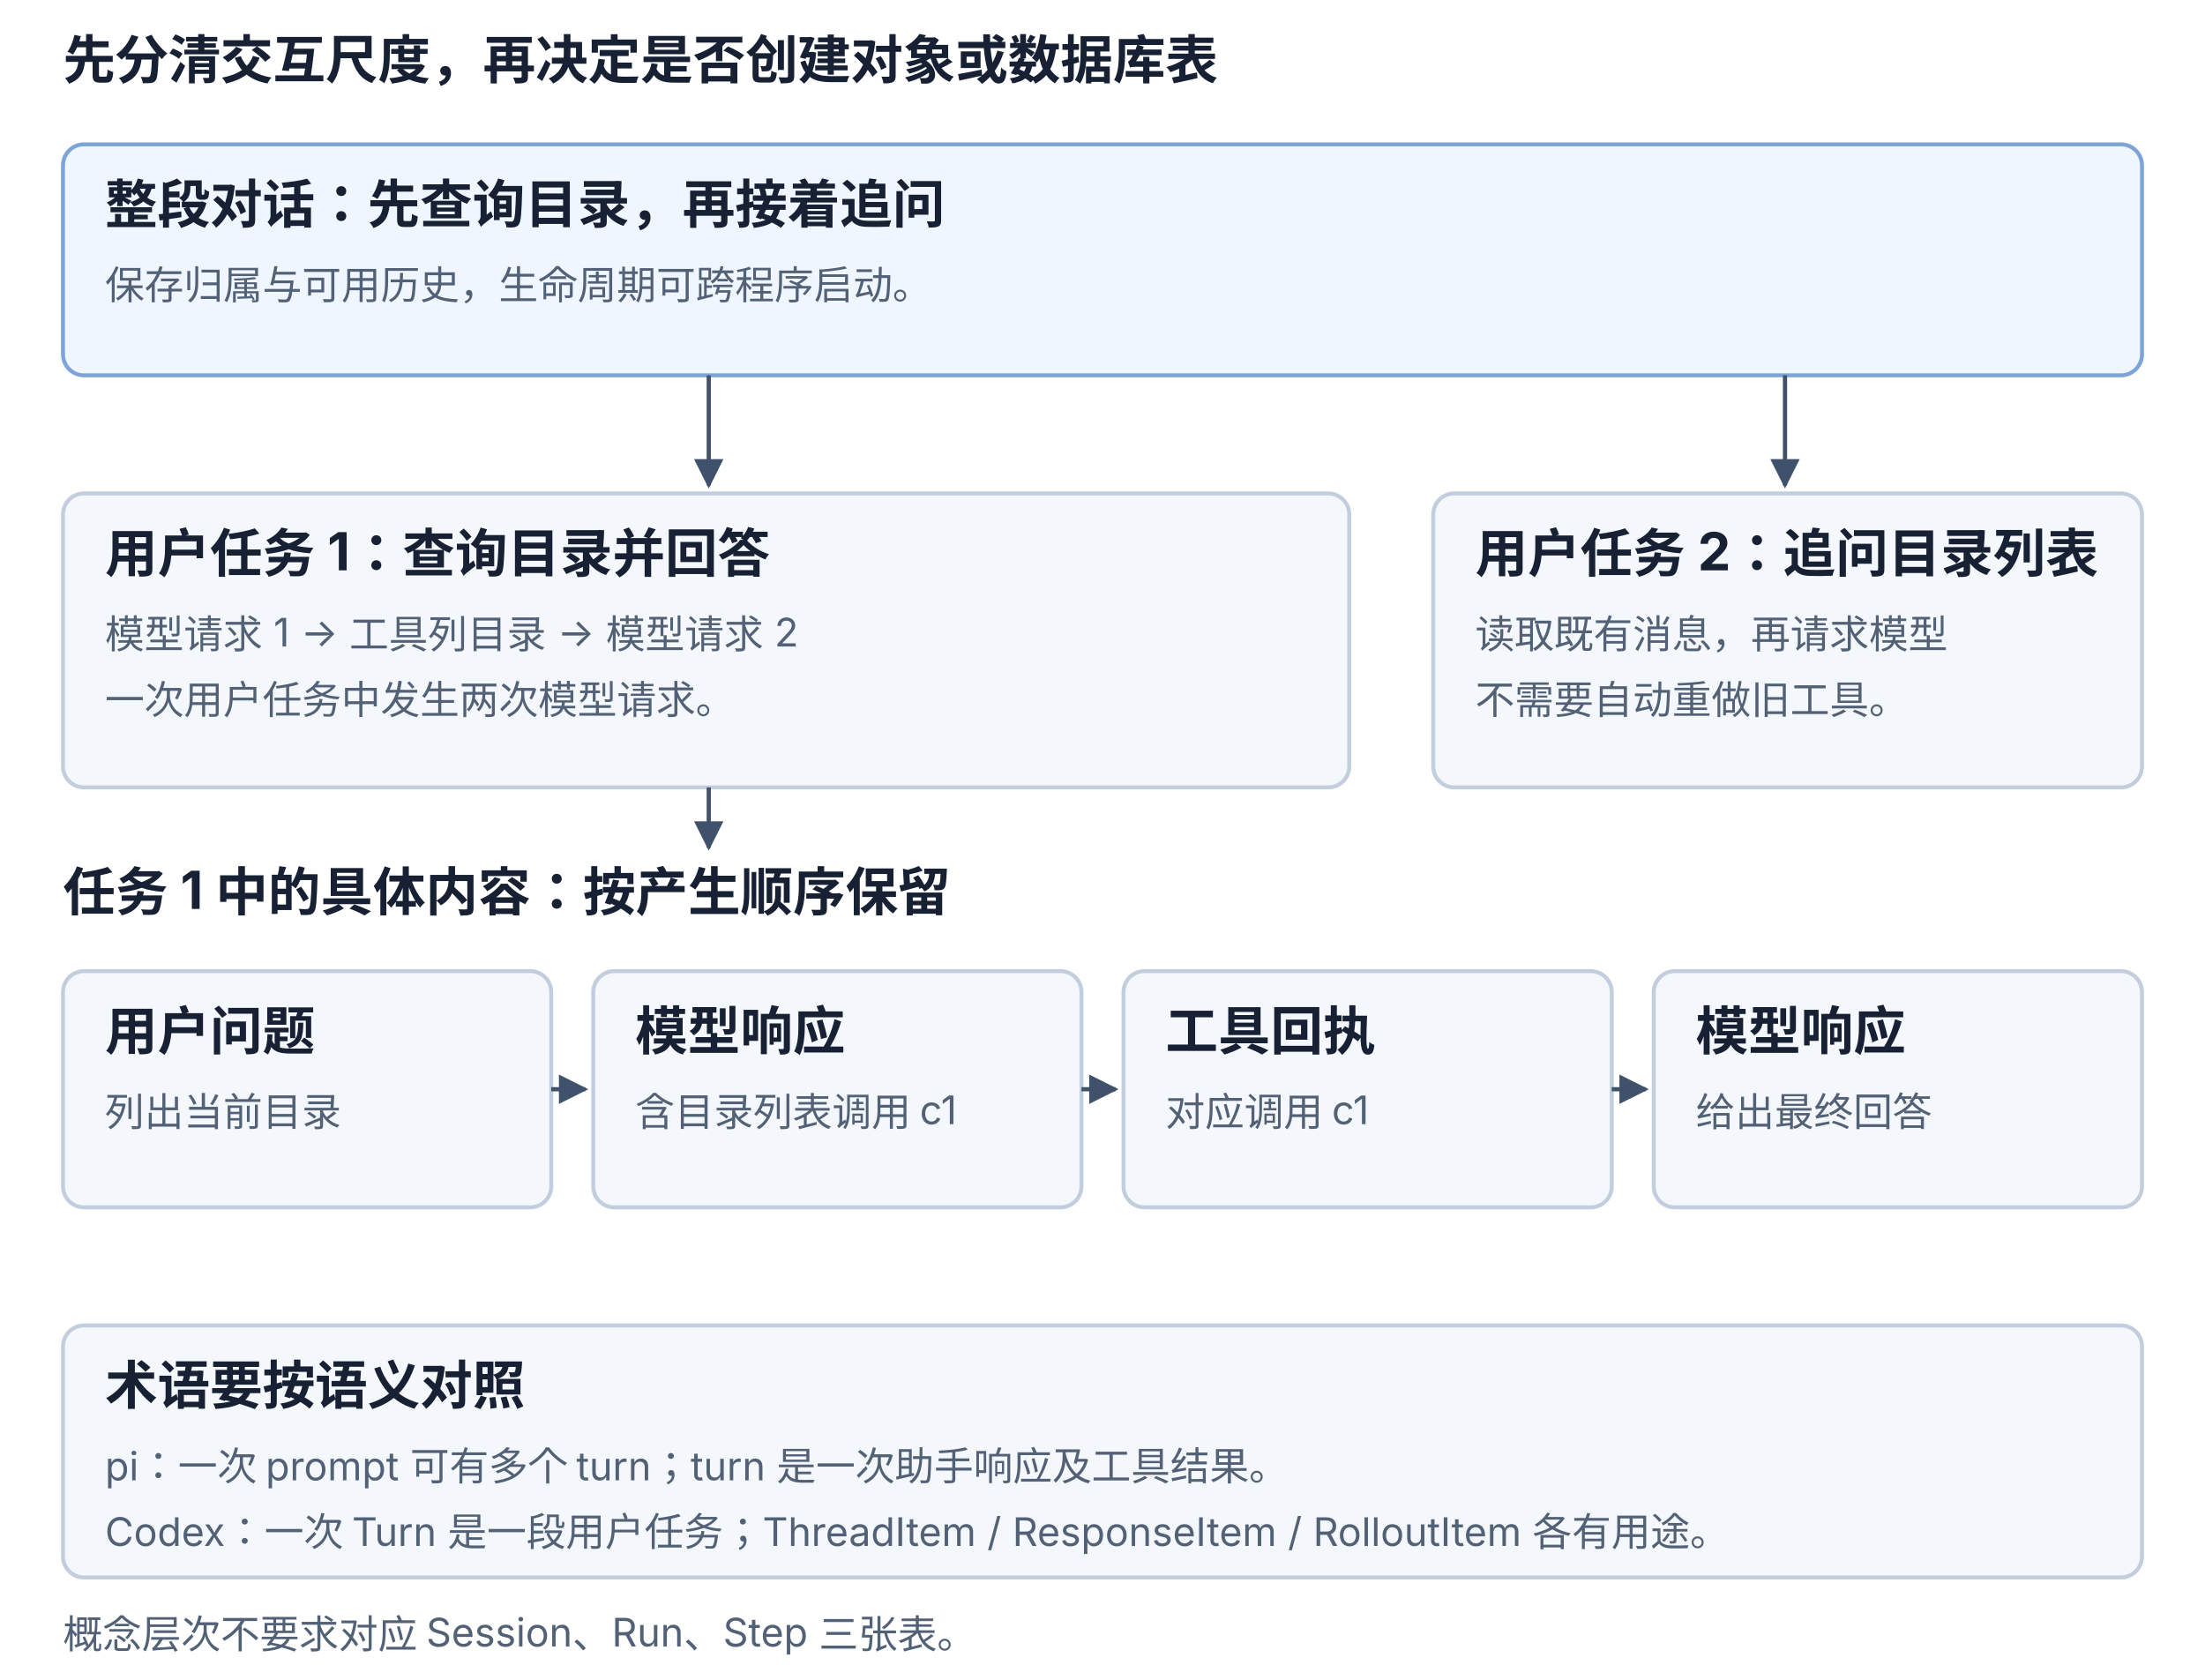
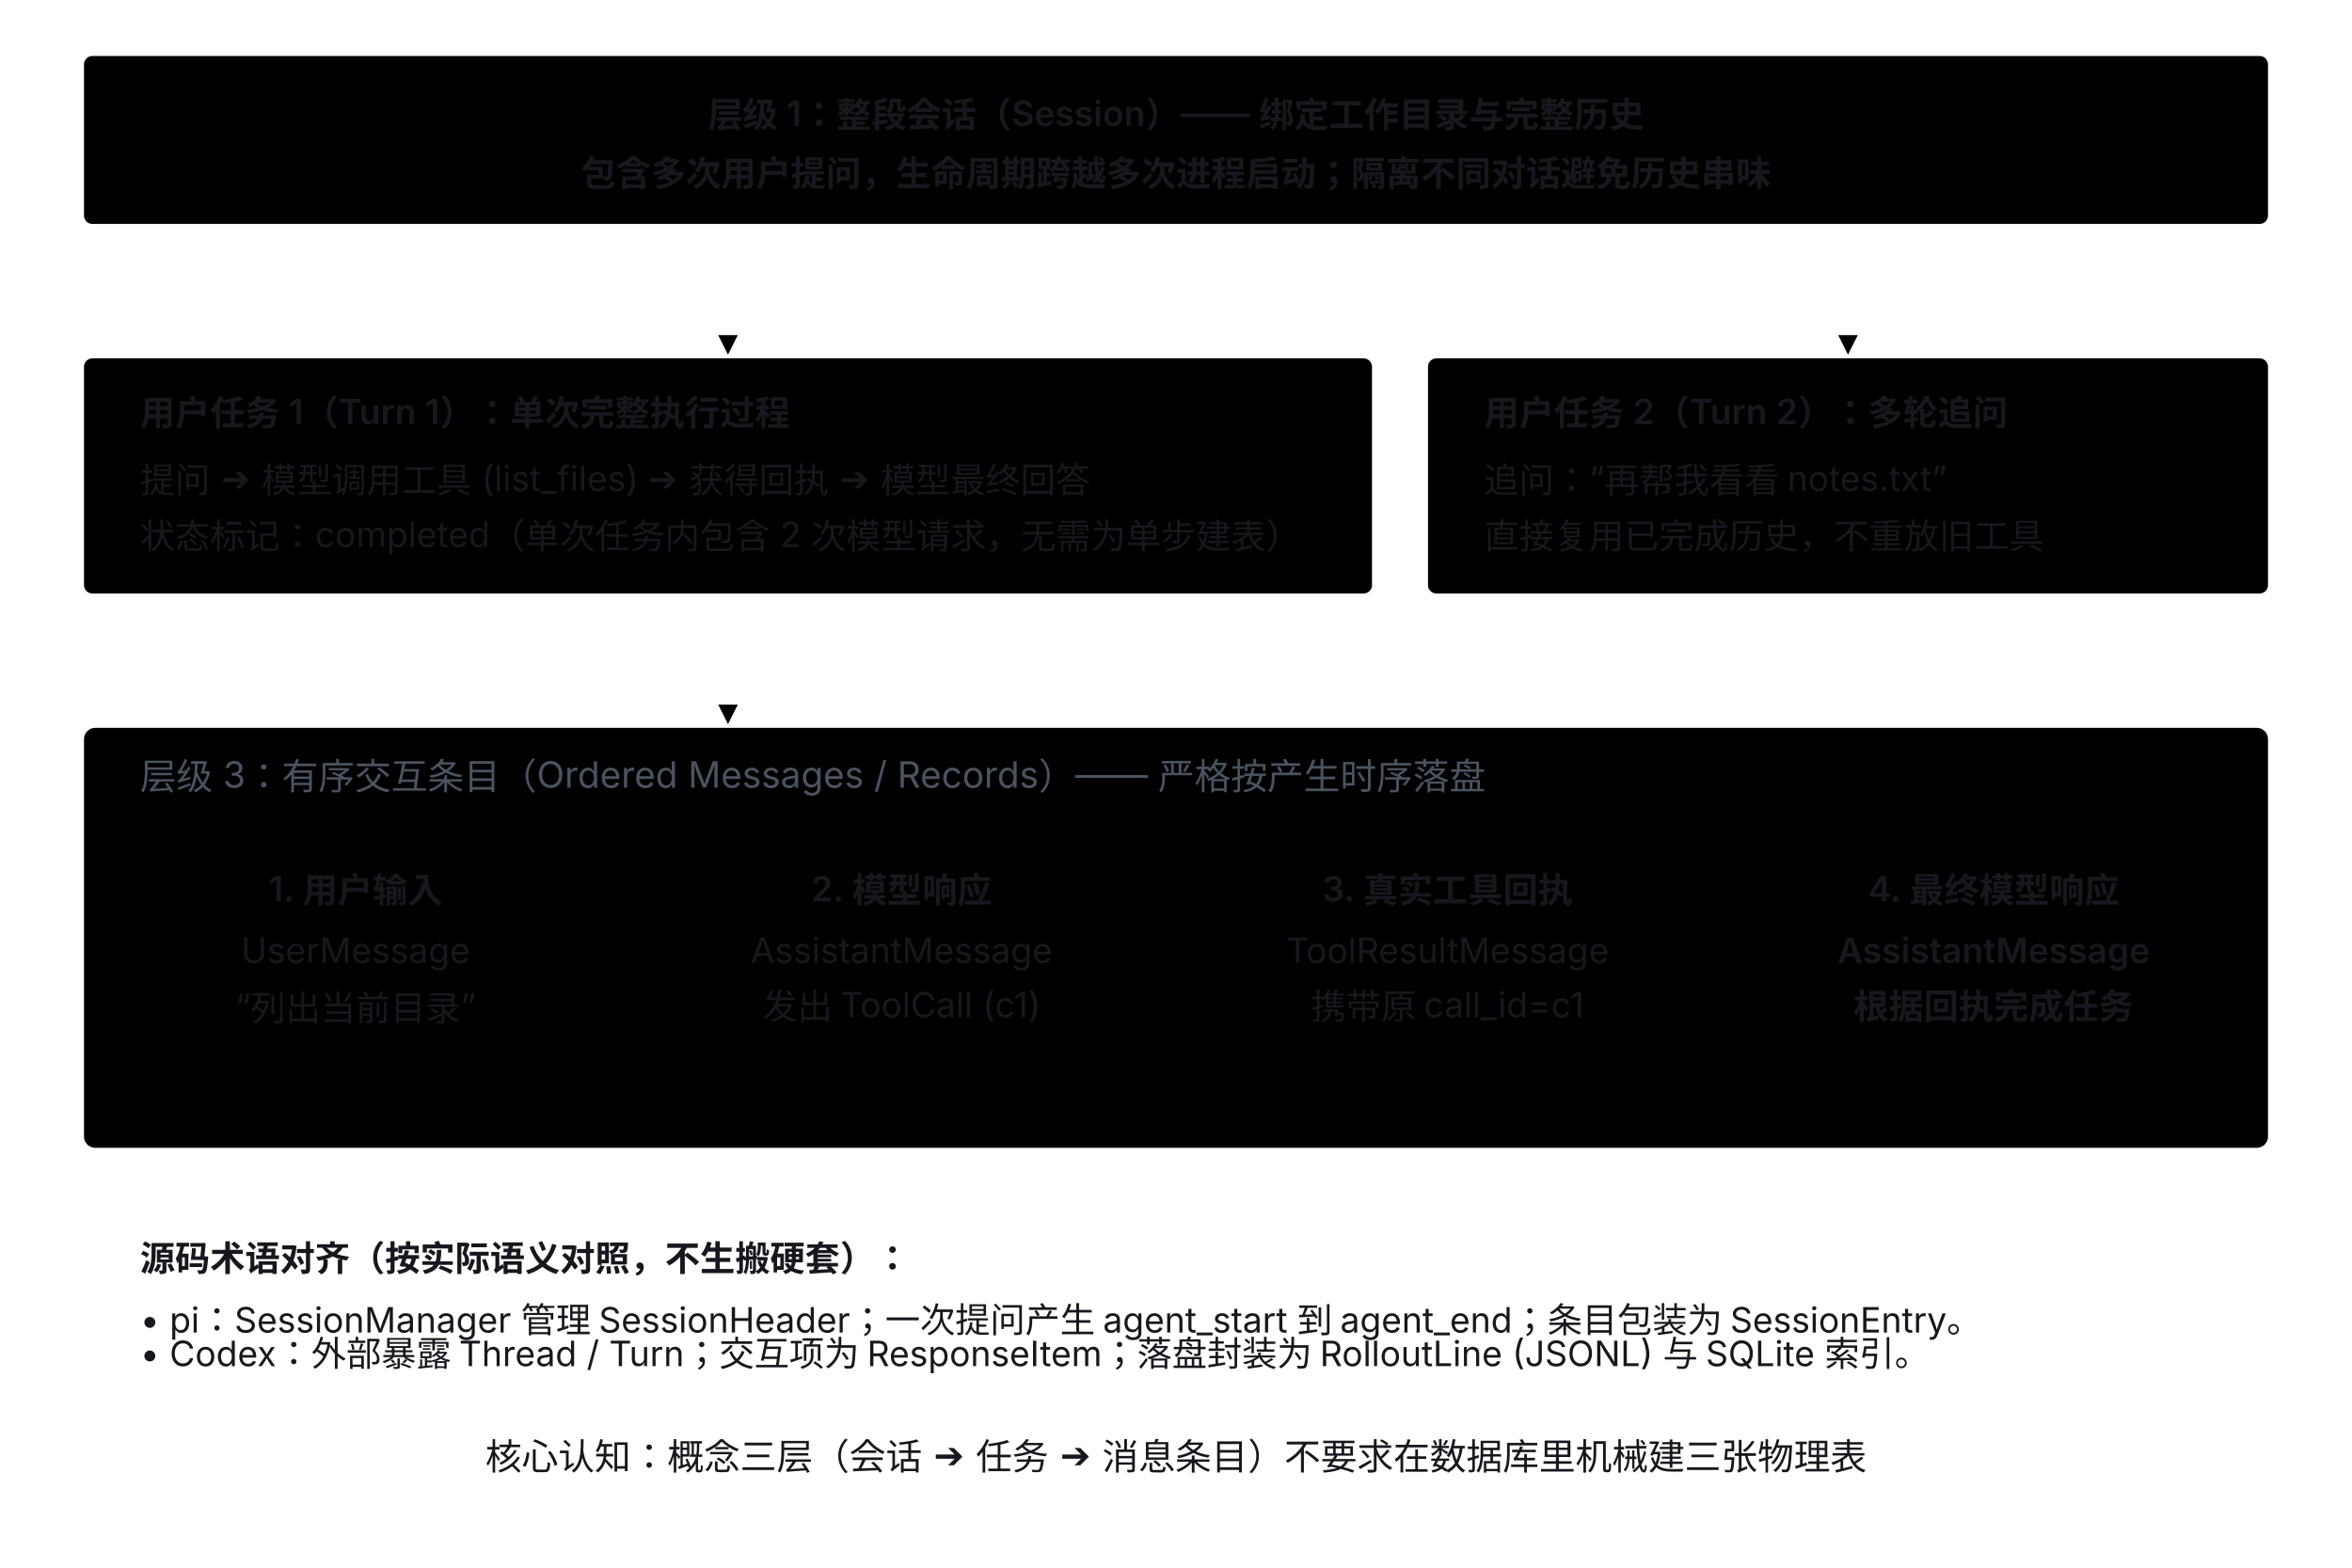
- <svg xmlns="http://www.w3.org/2000/svg" viewBox="0 0 840 640" role="img" aria-labelledby="title desc">
-   <style>text{font-family:-apple-system,BlinkMacSystemFont,"Segoe UI","Microsoft YaHei",sans-serif;fill:#172133;font-size:17px}.head{font-size:20px;font-weight:650}.small{font-size:15px;fill:#526176}.arrow{fill:none;stroke:#40516b;stroke-width:1.6}.future{stroke-dasharray:6 5}</style>
+ <svg xmlns="http://www.w3.org/2000/svg" class="am-diagram" viewBox="0 0 840 560">
+   <style>.am-diagram { margin: 0; overflow-x: auto; text-align: center; }
+ /* Embedded previews can lose html[data-theme]; the fallbacks keep diagrams readable, and defined theme variables still win. */
+ .am-diagram svg { max-width: 100%; height: auto; font-family: var(--font-sans, sans-serif); }
+ .am-diagram text { fill: var(--ink, #16181d); font-size: 13px; }
+ /* Diagram tokens (docs/reference.md, "Diagram tokens"): each painted part reads an optional token and falls back to the look it always had,
+    so a theme that sets none of them draws the same diagram. Font family, size and weight are not tokens: diagram text is measured for the sans font. */
+ .am-node-shape { fill: var(--node-fill, var(--paper, #ffffff)); stroke: var(--node-stroke, var(--line, #1d2026)); stroke-width: var(--node-width, var(--bw, 1.5px)); filter: var(--node-shadow, none); }
+ .am-node-shape ~ .am-node-shape { filter: none; }
+ .am-node--rect .am-node-shape, .am-node--er .am-node-shape { rx: var(--node-radius, 3px); }
+ .am-node--hi .am-node-shape { fill: var(--hi-fill, var(--accent-bg, #e4ecf8)); stroke: var(--hi-stroke, var(--accent, #1d5fbf)); }
+ .am-diagram .am-node-text { fill: var(--node-text, var(--ink, #16181d)); font-size: 12.5px; }
+ .am-node--hi text { fill: var(--hi-text, var(--accent, #1d5fbf)); font-weight: 600; }
+ .am-diagram .am-node--hi .am-node-text { fill: var(--hi-text, var(--accent, #1d5fbf)); font-weight: 600; }
+ .am-edge { fill: none; stroke: var(--edge-color, var(--ink-2, #4b5260)); stroke-width: var(--edge-width, 1.3); }
+ .am-edge--dashed { stroke-dasharray: 5 4; }
+ .am-arrow { fill: var(--edge-color, var(--ink-2, #4b5260)); }
+ .am-edge-label rect { fill: var(--paper, #ffffff); }
+ .am-diagram .am-edge-label text { fill: var(--edge-label, var(--accent, #1d5fbf)); font-size: 11.5px; }
+ .am-cluster { fill: var(--cluster-fill, var(--fill, #f3f5f8)); stroke: var(--cluster-stroke, var(--line-2, #d6dae1)); stroke-width: 1; stroke-dasharray: 4 3; rx: 4px; }
+ .am-diagram .am-cluster-label { fill: var(--ink-2, #4b5260); font: 11px var(--font-mono, monospace); }
+ .am-actor { fill: var(--actor-fill, var(--node-fill, var(--paper, #ffffff))); stroke: var(--actor-stroke, var(--node-stroke, var(--line, #1d2026))); stroke-width: var(--node-width, var(--bw, 1.5px)); filter: var(--node-shadow, none); rx: var(--node-radius, 2px); }
+ .am-diagram .am-actor-text { fill: var(--actor-text, var(--node-text, var(--ink, #16181d))); }
+ .am-note { fill: var(--note-fill, var(--warn-bg, #fdf3e2)); stroke: var(--note-stroke, var(--warn, #a8620a)); stroke-width: 1; rx: var(--node-radius, 2px); }
+ .am-diagram .am-step { fill: var(--ink-3, #8b929e); font: 10px var(--font-mono, monospace); }
+ 
+ svg{font-family:-apple-system,BlinkMacSystemFont,"Segoe UI","Microsoft YaHei",sans-serif;color:#16181d}
+ </style>
  <defs>
-     <marker id="arrow" viewBox="0 0 10 10" refX="9" refY="5" markerWidth="7" markerHeight="7" orient="auto">
-       <path d="M0 0 L10 5 L0 10 Z" fill="#40516b" />
+     <marker id="session-map-arrow" viewBox="0 0 10 10" refX="9" refY="5" markerWidth="7" markerHeight="7" orient="auto-start-reverse">
+       <path class="am-arrow" d="M0,0 L10,5 L0,10 z" />
    </marker>
  </defs>
-   <text x="24" y="30" class="head" text-anchor="start">先分清交互尺度，再决定是否创建对象或数据库表</text>
-   <rect x="24" y="55" width="792" height="88" rx="8" fill="#eff6ff" stroke="#7ca4d8" stroke-width="1.5" />
-   <text x="40" y="85" class="head" text-anchor="start">整段对话：先查询目录，再接着追问</text>
-   <text x="40" y="114" class="small" text-anchor="start">保存归属与可用历史，生命周期可跨程序启动。</text>
-   <path d="M270 143 V185" class="arrow" marker-end="url(#arrow)" />
-   <path d="M680 143 V185" class="arrow" marker-end="url(#arrow)" />
-   <rect x="24" y="188" width="490" height="112" rx="8" fill="#f4f7fb" stroke="#c2cddd" stroke-width="1.5" />
-   <text x="40" y="218" class="head" text-anchor="start">用户任务 1：查询目录并回答</text>
-   <text x="40" y="247" class="small" text-anchor="start">模型请求 1 → 工具列目录 → 模型请求 2</text>
-   <text x="40" y="272" class="small" text-anchor="start">一次用户任务中发生两次模型请求。</text>
-   <rect x="546" y="188" width="270" height="112" rx="8" fill="#f4f7fb" stroke="#c2cddd" stroke-width="1.5" />
-   <text x="562" y="218" class="head" text-anchor="start">用户任务 2：追问目录列表</text>
-   <text x="562" y="247" class="small" text-anchor="start">读取既有消息，再请求模型</text>
-   <text x="562" y="272" class="small" text-anchor="start">不需要自动重做旧工具。</text>
-   <path d="M270 300 V323" class="arrow" marker-end="url(#arrow)" />
-   <text x="24" y="347" class="head" text-anchor="start">任务 1 中的具体内容：按产生顺序保留</text>
-   <rect x="24" y="370" width="186" height="90" rx="8" fill="#f4f7fb" stroke="#c2cddd" stroke-width="1.5" />
-   <text x="40" y="400" class="head" text-anchor="start">用户问题</text>
-   <text x="40" y="429" class="small" text-anchor="start">列出当前目录</text>
-   <path d="M210 415 H223" class="arrow" marker-end="url(#arrow)" />
-   <rect x="226" y="370" width="186" height="90" rx="8" fill="#f4f7fb" stroke="#c2cddd" stroke-width="1.5" />
-   <text x="242" y="400" class="head" text-anchor="start">模型响应</text>
-   <text x="242" y="429" class="small" text-anchor="start">含目录列表调用 c1</text>
-   <path d="M412 415 H425" class="arrow" marker-end="url(#arrow)" />
-   <rect x="428" y="370" width="186" height="90" rx="8" fill="#f4f7fb" stroke="#c2cddd" stroke-width="1.5" />
-   <text x="444" y="400" class="head" text-anchor="start">工具回执</text>
-   <text x="444" y="429" class="small" text-anchor="start">对应调用 c1</text>
-   <path d="M614 415 H627" class="arrow" marker-end="url(#arrow)" />
-   <rect x="630" y="370" width="186" height="90" rx="8" fill="#f4f7fb" stroke="#c2cddd" stroke-width="1.5" />
-   <text x="646" y="400" class="head" text-anchor="start">模型响应</text>
-   <text x="646" y="429" class="small" text-anchor="start">给出最终回答</text>
-   <rect x="24" y="505" width="792" height="96" rx="8" fill="#f4f7fb" stroke="#c2cddd" stroke-width="1.5" />
-   <text x="40" y="535" class="head" text-anchor="start">术语要按语义对照</text>
-   <text x="40" y="564" class="small" text-anchor="start">pi：一次 prompt 可有多个 turn；turn 是一次助手响应及工具结果。</text>
-   <text x="40" y="589" class="small" text-anchor="start">Codex：一次 Turn 是一段用户任务；ThreadItem / ResponseItem / RolloutItem 各有用途。</text>
-   <text x="24" y="628" class="small" text-anchor="start">概念层次不要求对应 Session、Run、Step 三张表。</text>
+   <g class="am-node am-node--rect am-node--hi">
+     <rect class="am-node-shape" x="30" y="20" width="780" height="60" rx="3" />
+     <text x="420" y="40" text-anchor="middle" dominant-baseline="central" class="am-node-text" font-size="14">层级 1：整段会话（Session）—— 绑定工作目录与完整历史</text>
+     <text x="420" y="61" text-anchor="middle" dominant-baseline="central" class="am-node-text" font-size="11.5">包含多次用户提问，生命周期跨越多次进程启动；隔离不同对话避免历史串味</text>
+   </g>
+   <path class="am-edge" d="M260,80 V126" marker-end="url(#session-map-arrow)" />
+   <path class="am-edge" d="M660,80 V126" marker-end="url(#session-map-arrow)" />
+   <g class="am-node am-node--rect">
+     <rect class="am-node-shape" x="30" y="128" width="460" height="84" rx="3" />
+     <text x="50" y="152" class="am-node-text" font-weight="600" font-size="13">用户任务 1（Turn 1）：单次完整执行过程</text>
+     <text x="50" y="176" class="am-node-text" font-size="12">提问 ➔ 模型调用工具 (list_files) ➔ 获得回执 ➔ 模型最终回答</text>
+     <text x="50" y="196" class="am-node-text" font-size="11.5" fill="var(--ink-2, #4b5260)">状态标记：completed（单次任务内包含 2 次模型请求，无需为单步建表）</text>
+   </g>
+   <g class="am-node am-node--rect">
+     <rect class="am-node-shape" x="510" y="128" width="300" height="84" rx="3" />
+     <text x="530" y="152" class="am-node-text" font-weight="600" font-size="13">用户任务 2（Turn 2）：多轮追问</text>
+     <text x="530" y="176" class="am-node-text" font-size="12">追问：“再帮我看看 notes.txt”</text>
+     <text x="530" y="196" class="am-node-text" font-size="11.5" fill="var(--ink-2, #4b5260)">直接复用已完成历史，不重放旧工具</text>
+   </g>
+   <path class="am-edge" d="M260,212 V258" marker-end="url(#session-map-arrow)" />
+   <rect class="am-cluster" x="30" y="260" width="780" height="150" />
+   <text x="50" y="282" class="am-cluster-label">层级 3：有序交互条目（Ordered Messages / Records）—— 严格按产生时序落盘</text>
+   <g class="am-node am-node--rect">
+     <rect class="am-node-shape" x="45" y="300" width="165" height="86" rx="3" />
+     <text x="127" y="322" text-anchor="middle" font-weight="600" class="am-node-text">1. 用户输入</text>
+     <text x="127" y="344" text-anchor="middle" class="am-node-text" font-size="11.5">UserMessage</text>
+     <text x="127" y="364" text-anchor="middle" class="am-node-text" font-size="11" fill="var(--ink-2, #4b5260)">“列出当前目录”</text>
+   </g>
+   <path class="am-edge" d="M210,343 H238" marker-end="url(#session-map-arrow)" />
+   <g class="am-node am-node--rect">
+     <rect class="am-node-shape" x="240" y="300" width="165" height="86" rx="3" />
+     <text x="322" y="322" text-anchor="middle" font-weight="600" class="am-node-text">2. 模型响应</text>
+     <text x="322" y="344" text-anchor="middle" class="am-node-text" font-size="11.5">AssistantMessage</text>
+     <text x="322" y="364" text-anchor="middle" class="am-node-text" font-size="11" fill="var(--ink-2, #4b5260)">发出 ToolCall (c1)</text>
+   </g>
+   <path class="am-edge" d="M405,343 H433" marker-end="url(#session-map-arrow)" />
+   <g class="am-node am-node--rect">
+     <rect class="am-node-shape" x="435" y="300" width="165" height="86" rx="3" />
+     <text x="517" y="322" text-anchor="middle" font-weight="600" class="am-node-text">3. 真实工具回执</text>
+     <text x="517" y="344" text-anchor="middle" class="am-node-text" font-size="11.5">ToolResultMessage</text>
+     <text x="517" y="364" text-anchor="middle" class="am-node-text" font-size="11" fill="var(--ink-2, #4b5260)">携带原 call_id=c1</text>
+   </g>
+   <path class="am-edge" d="M600,343 H628" marker-end="url(#session-map-arrow)" />
+   <g class="am-node am-node--rect am-node--hi">
+     <rect class="am-node-shape" x="630" y="300" width="165" height="86" rx="3" />
+     <text x="712" y="322" text-anchor="middle" font-weight="600" class="am-node-text">4. 最终模型响应</text>
+     <text x="712" y="344" text-anchor="middle" class="am-node-text" font-size="11.5">AssistantMessage</text>
+     <text x="712" y="364" text-anchor="middle" class="am-node-text" font-size="11" fill="var(--ink-2, #4b5260)">根据回执完成任务</text>
+   </g>
+   <rect class="am-actor" x="30" y="430" width="780" height="66" rx="3" fill="none" style="fill:none" />
+   <text x="50" y="454" class="am-node-text" font-weight="600">源码术语对齐（按实际语义对照，不生搬硬套）：</text>
+   <text x="50" y="476" class="am-node-text" font-size="12" fill="var(--ink-2, #4b5260)">• pi：SessionManager 管理 SessionHeader；一次提问产生 agent_start 到 agent_end；条目包装为 SessionEntry。</text>
+   <text x="50" y="488" class="am-node-text" font-size="12" fill="var(--ink-2, #4b5260)">• Codex：外部暴露 Thread / Turn；交互项为 ResponseItem；落盘封装为 RolloutLine (JSONL) 与 SQLite 索引。</text>
+   <text x="420" y="525" text-anchor="middle" font-size="12" fill="var(--ink, #16181d)">核心认知：概念三层（会话 ➔ 任务 ➔ 消息条目）不要求在数据库里机械建三张物理表</text>
</svg>
